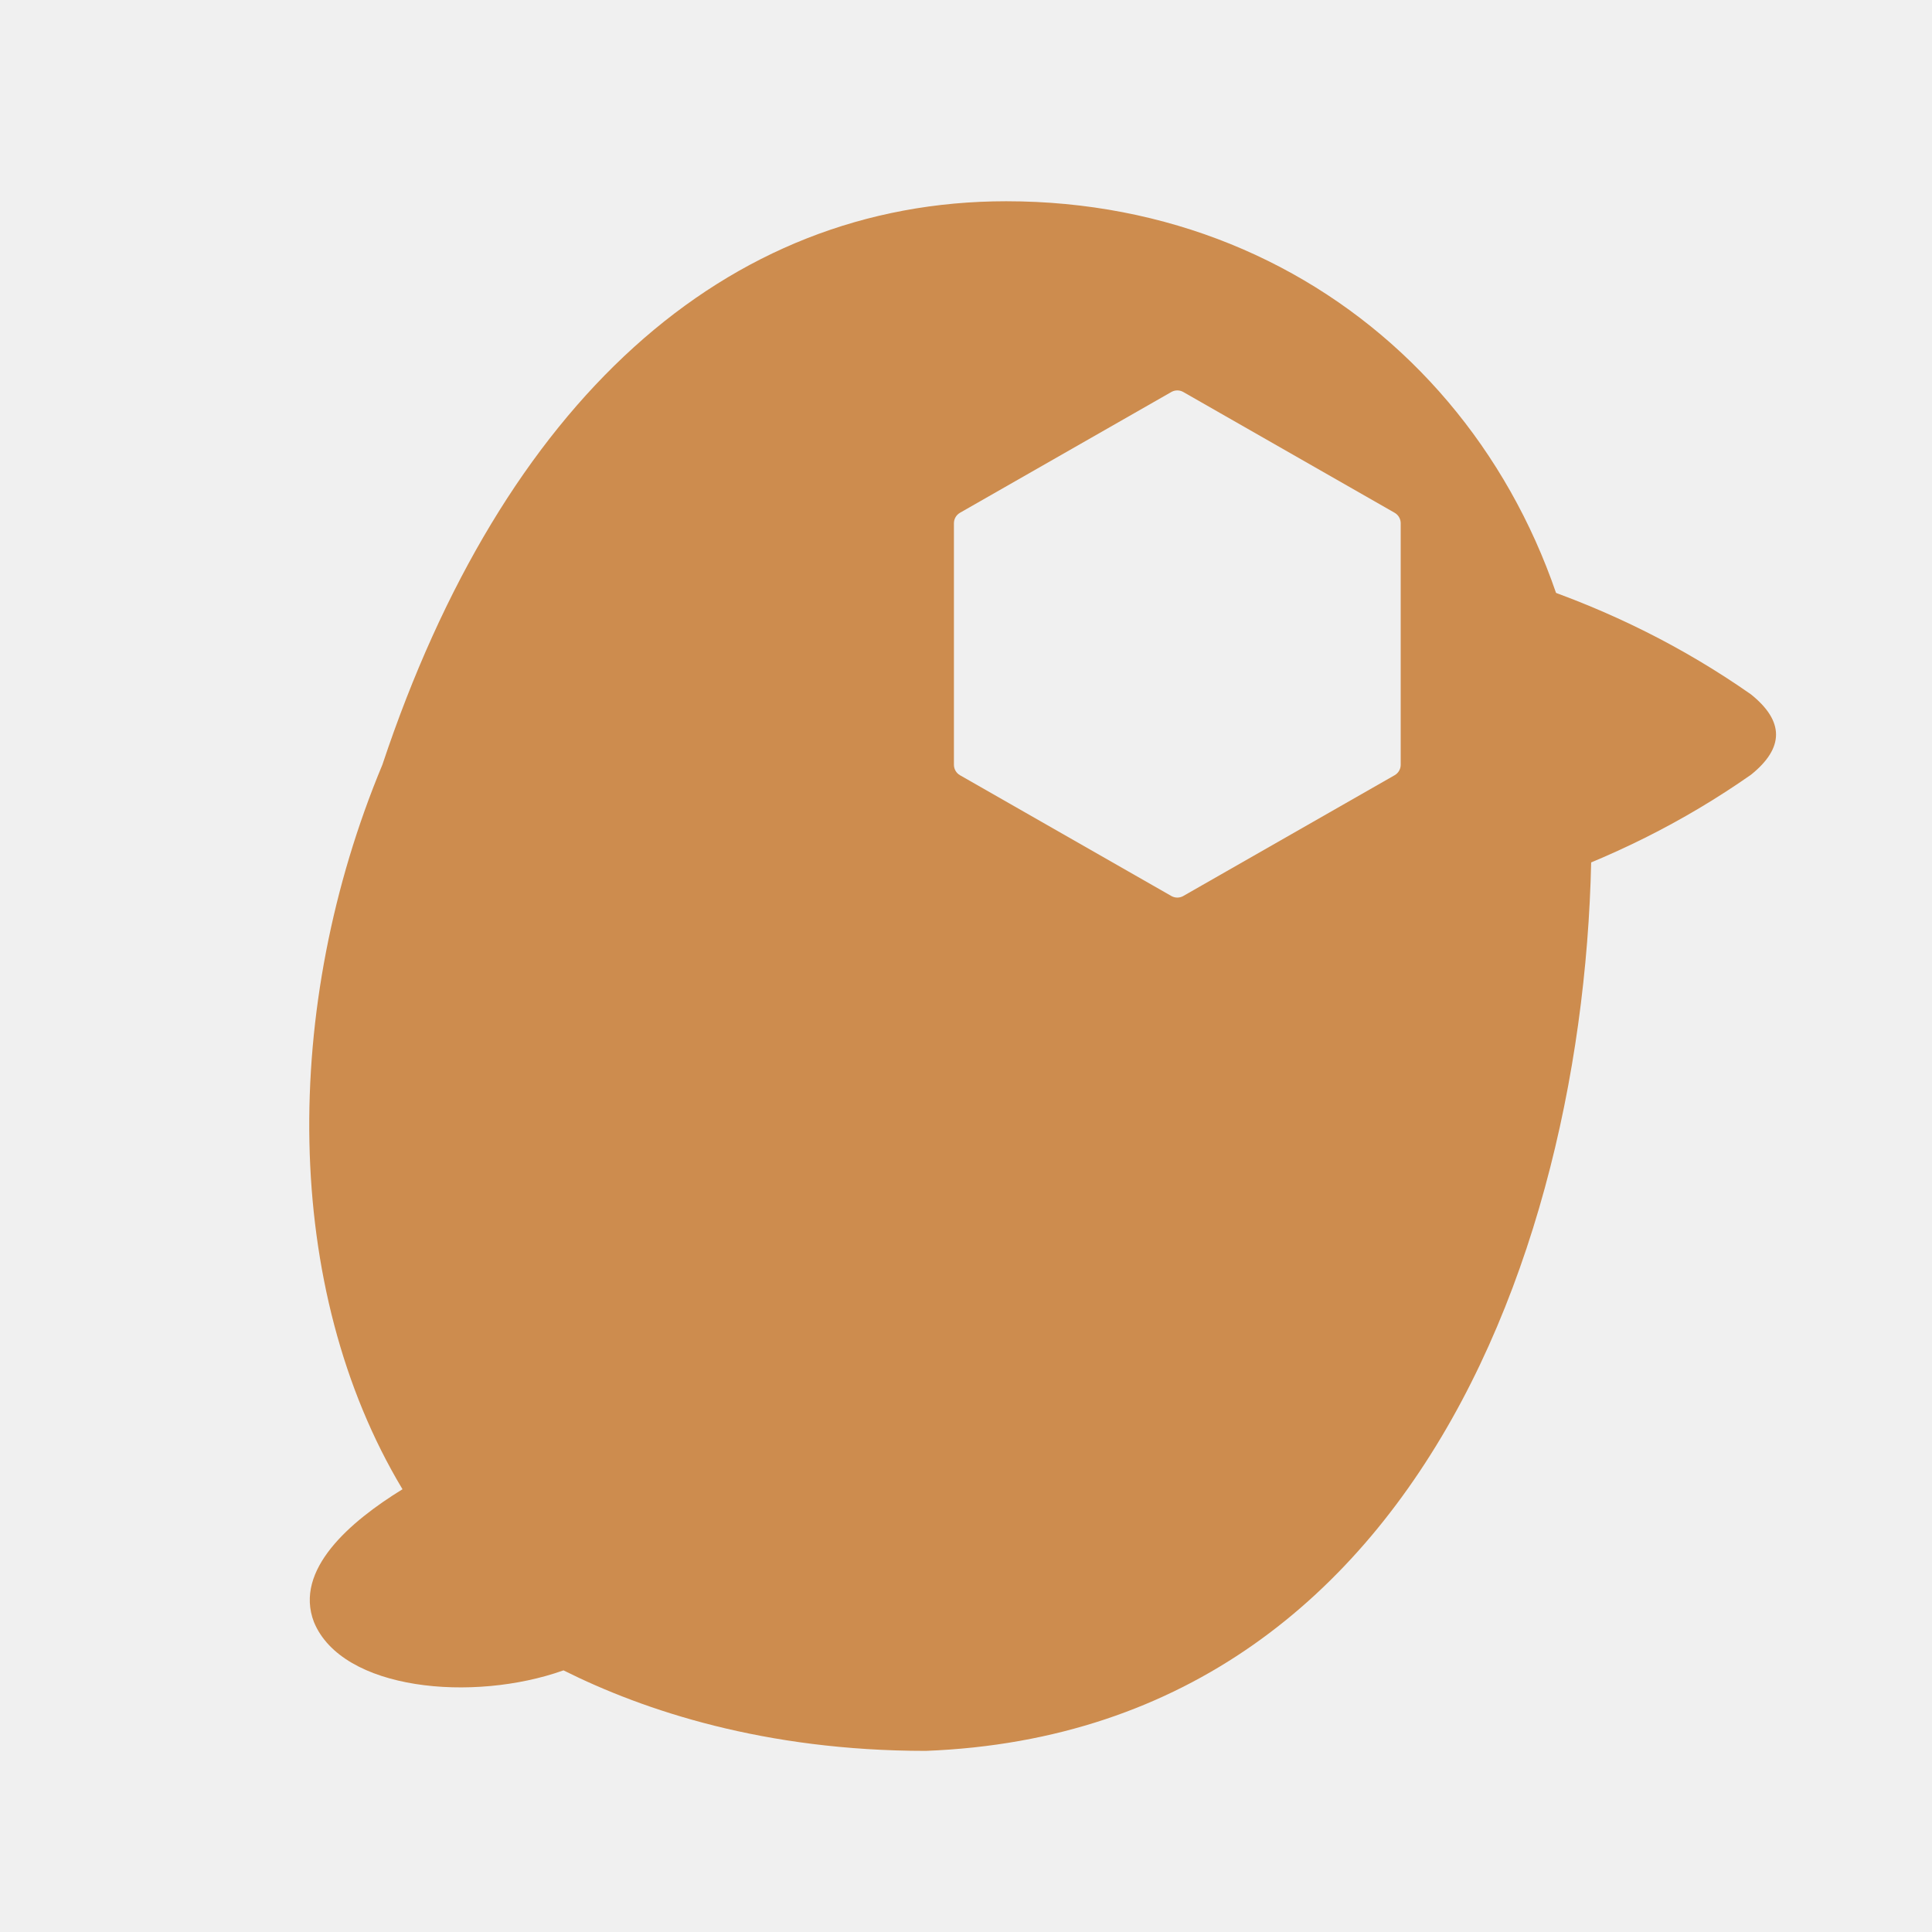
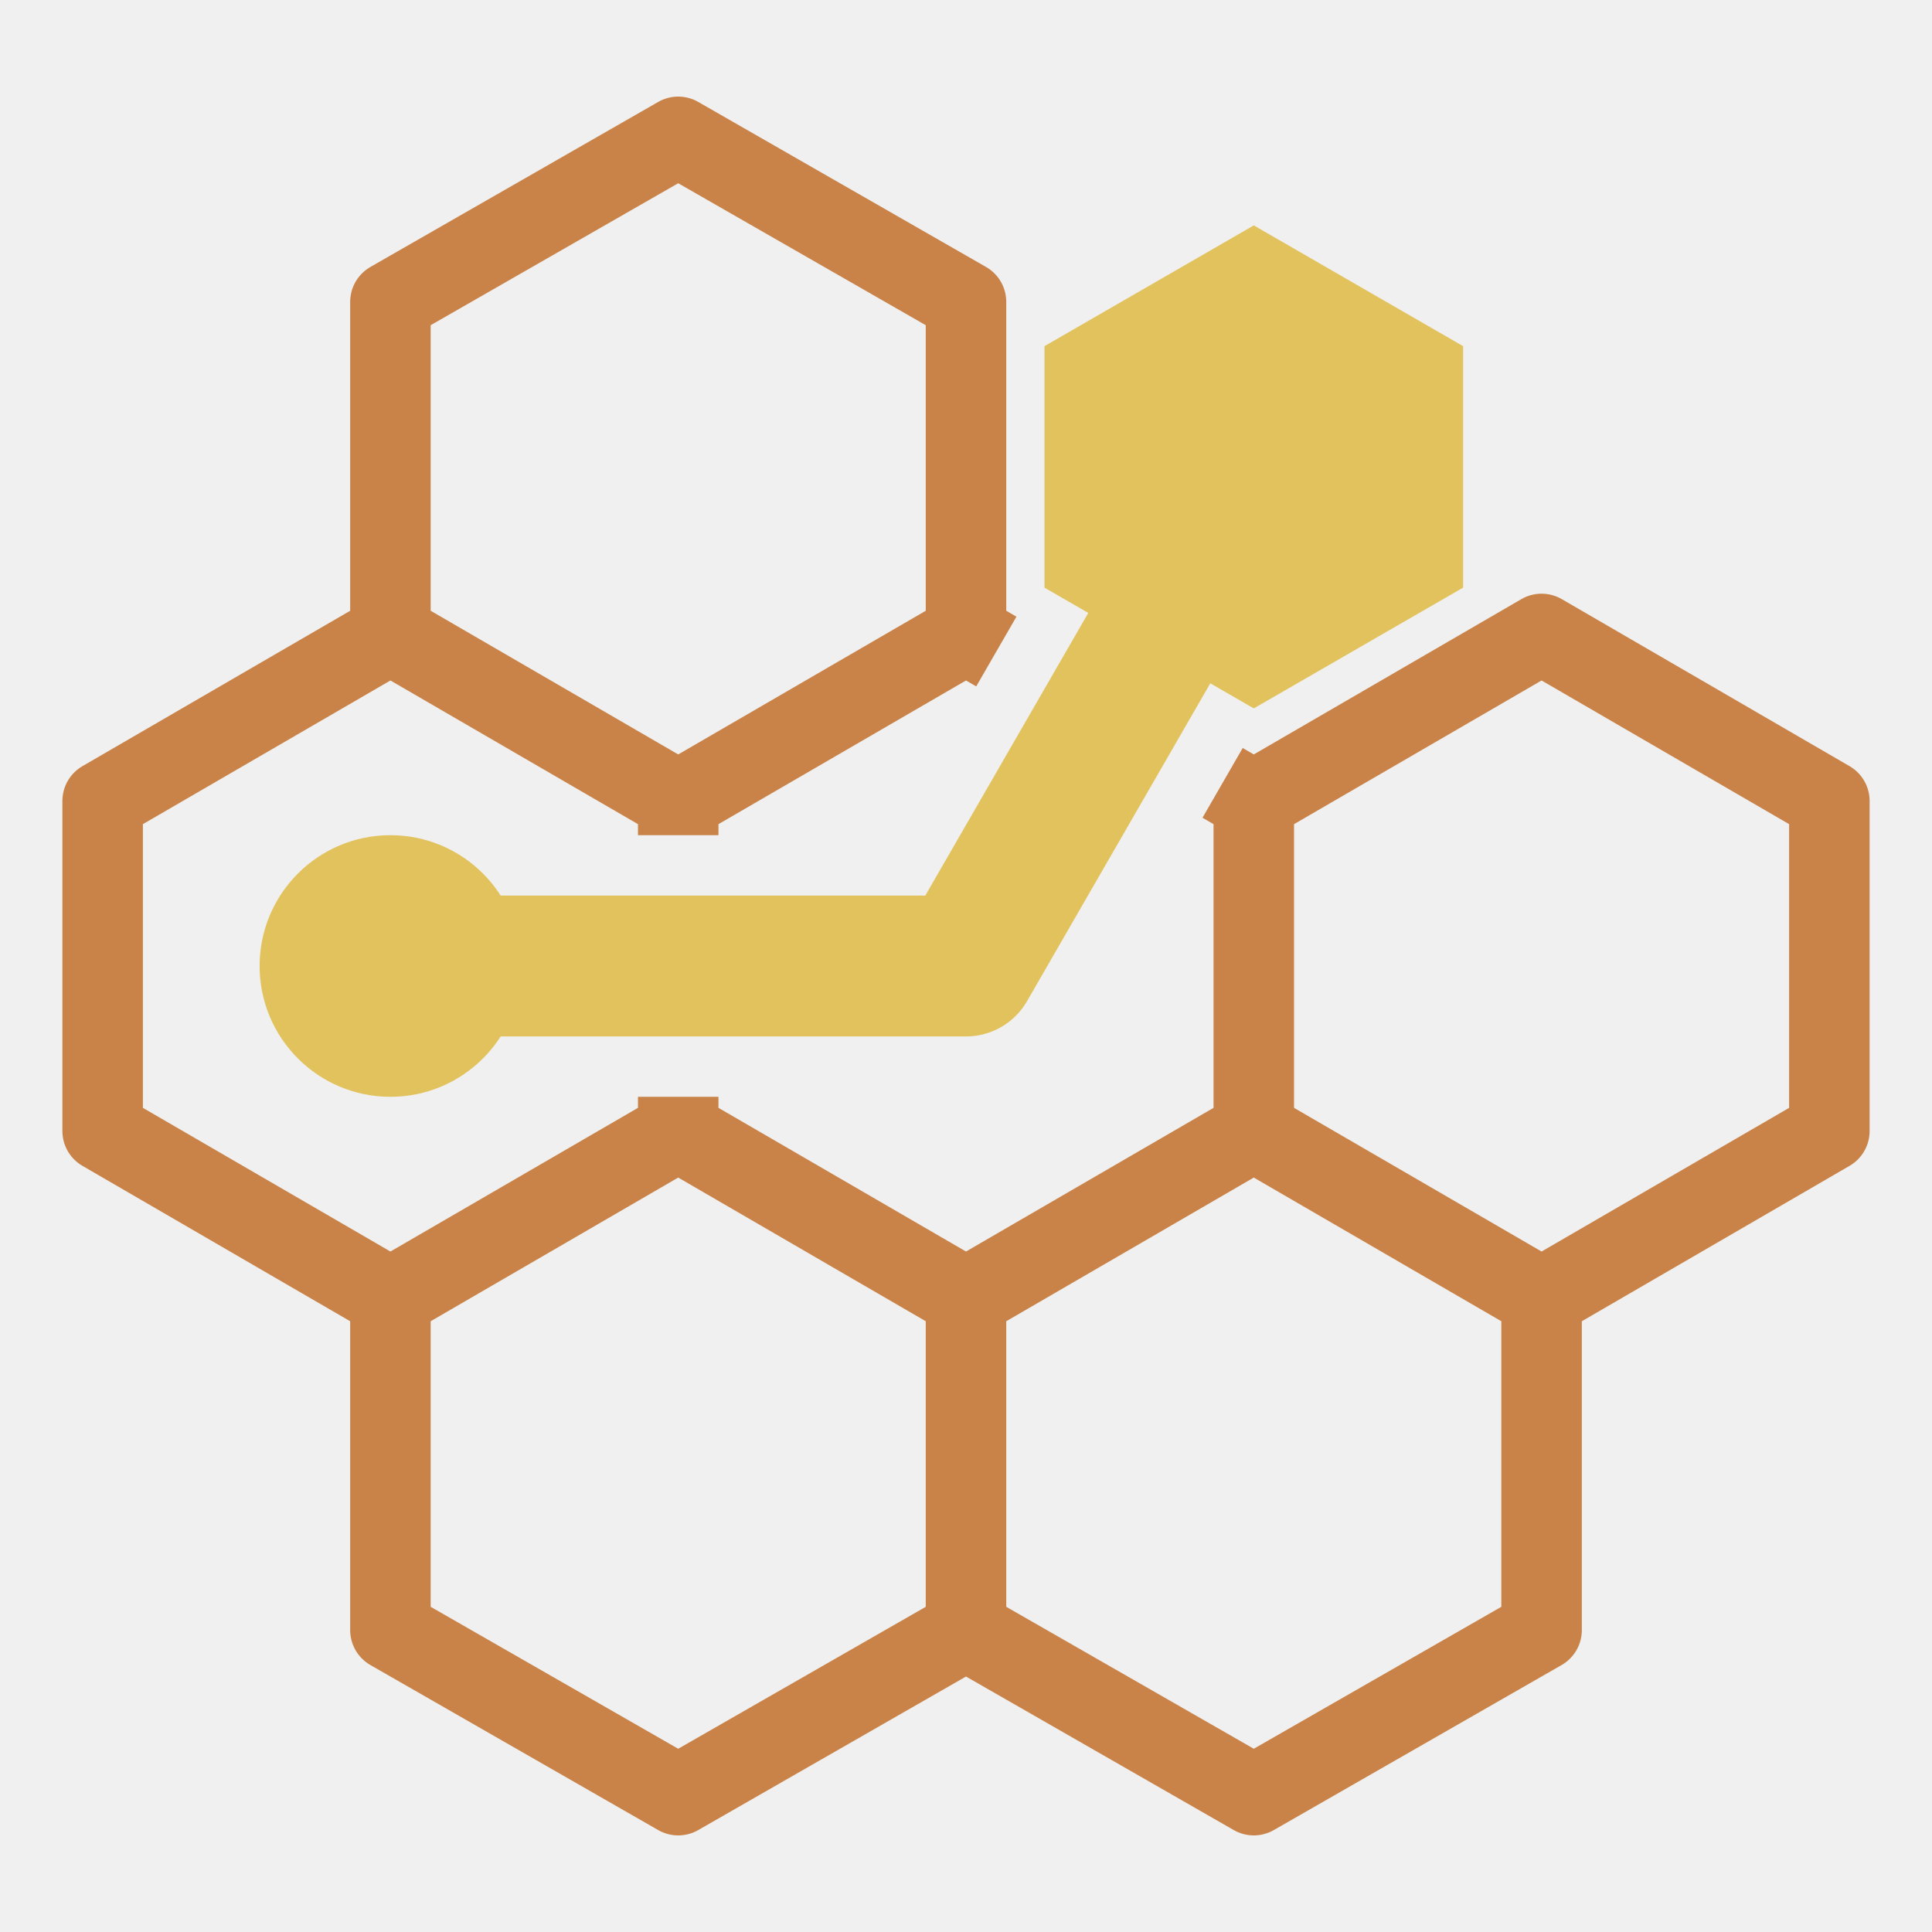
- <svg xmlns="http://www.w3.org/2000/svg" viewBox="0 0 96 96" fill="#CD8C4E">
+ <svg xmlns="http://www.w3.org/2000/svg" viewBox="0 0 96 96" width="96" height="96">
  <defs>
-     <mask id="m">
+     <mask id="hg-icon-dark-m" maskUnits="userSpaceOnUse" x="0" y="0" width="96" height="96">
      <rect width="96" height="96" fill="#fff" />
-       <path d="M58.5 20 L69 26 V38 L58.5 44 L48 38 V26 Z" fill="#000" stroke="#000" stroke-width="1.2" stroke-linejoin="round" />
+       <path d="M19.4 48 L48 48 L62.3 23.2" fill="none" stroke="#000" stroke-width="13" stroke-linecap="round" stroke-linejoin="round" />
+       <circle cx="19.4" cy="48" r="9.5" />
    </mask>
  </defs>
-   <path mask="url(#m)" d="M50 10 C66 10 78 22 79 38 C80 58 72 86 46 87 C38 87 32 85 28 83 C23.5 84.6 17 84 15.6 80.6 C14.6 78 17.4 75.6 20 74 C14 64 14 50 19 38 C25 20 36 10 50 10 Z" />
-   <path d="M76 29 Q82 31 87 34.5 Q89.5 36.5 87 38.5 Q82 42 76 44 Z" />
+   <path mask="url(#hg-icon-dark-m)" d="M48 31.5 L62.3 39.8 L62.3 56.2 L48 64.5 L33.7 56.2 L33.7 39.8 Z M76.6 31.5 L90.9 39.8 L90.9 56.2 L76.6 64.5 L62.3 56.2 L62.3 39.8 Z M62.3 56.2 L76.6 64.5 L76.6 81 L62.3 89.2 L48 81 L48 64.5 Z M33.7 56.2 L48 64.5 L48 81 L33.7 89.2 L19.4 81 L19.4 64.5 Z M19.4 31.5 L33.7 39.8 L33.7 56.2 L19.4 64.5 L5.1 56.2 L5.1 39.8 Z M33.7 6.8 L48 15 L48 31.5 L33.7 39.8 L19.4 31.5 L19.4 15 Z" fill="none" stroke="#C98348" stroke-width="4" stroke-linejoin="round" />
+   <path d="M62.3 11.2 L72.7 17.2 L72.7 29.2 L62.3 35.2 L51.9 29.2 L51.9 17.2 Z" fill="#E2C25C" />
+   <path d="M19.4 48 L48 48 L62.3 23.2" fill="none" stroke="#E2C25C" stroke-width="7" stroke-linecap="round" stroke-linejoin="round" />
+   <circle cx="19.4" cy="48" r="6.5" fill="#E2C25C" />
</svg>
